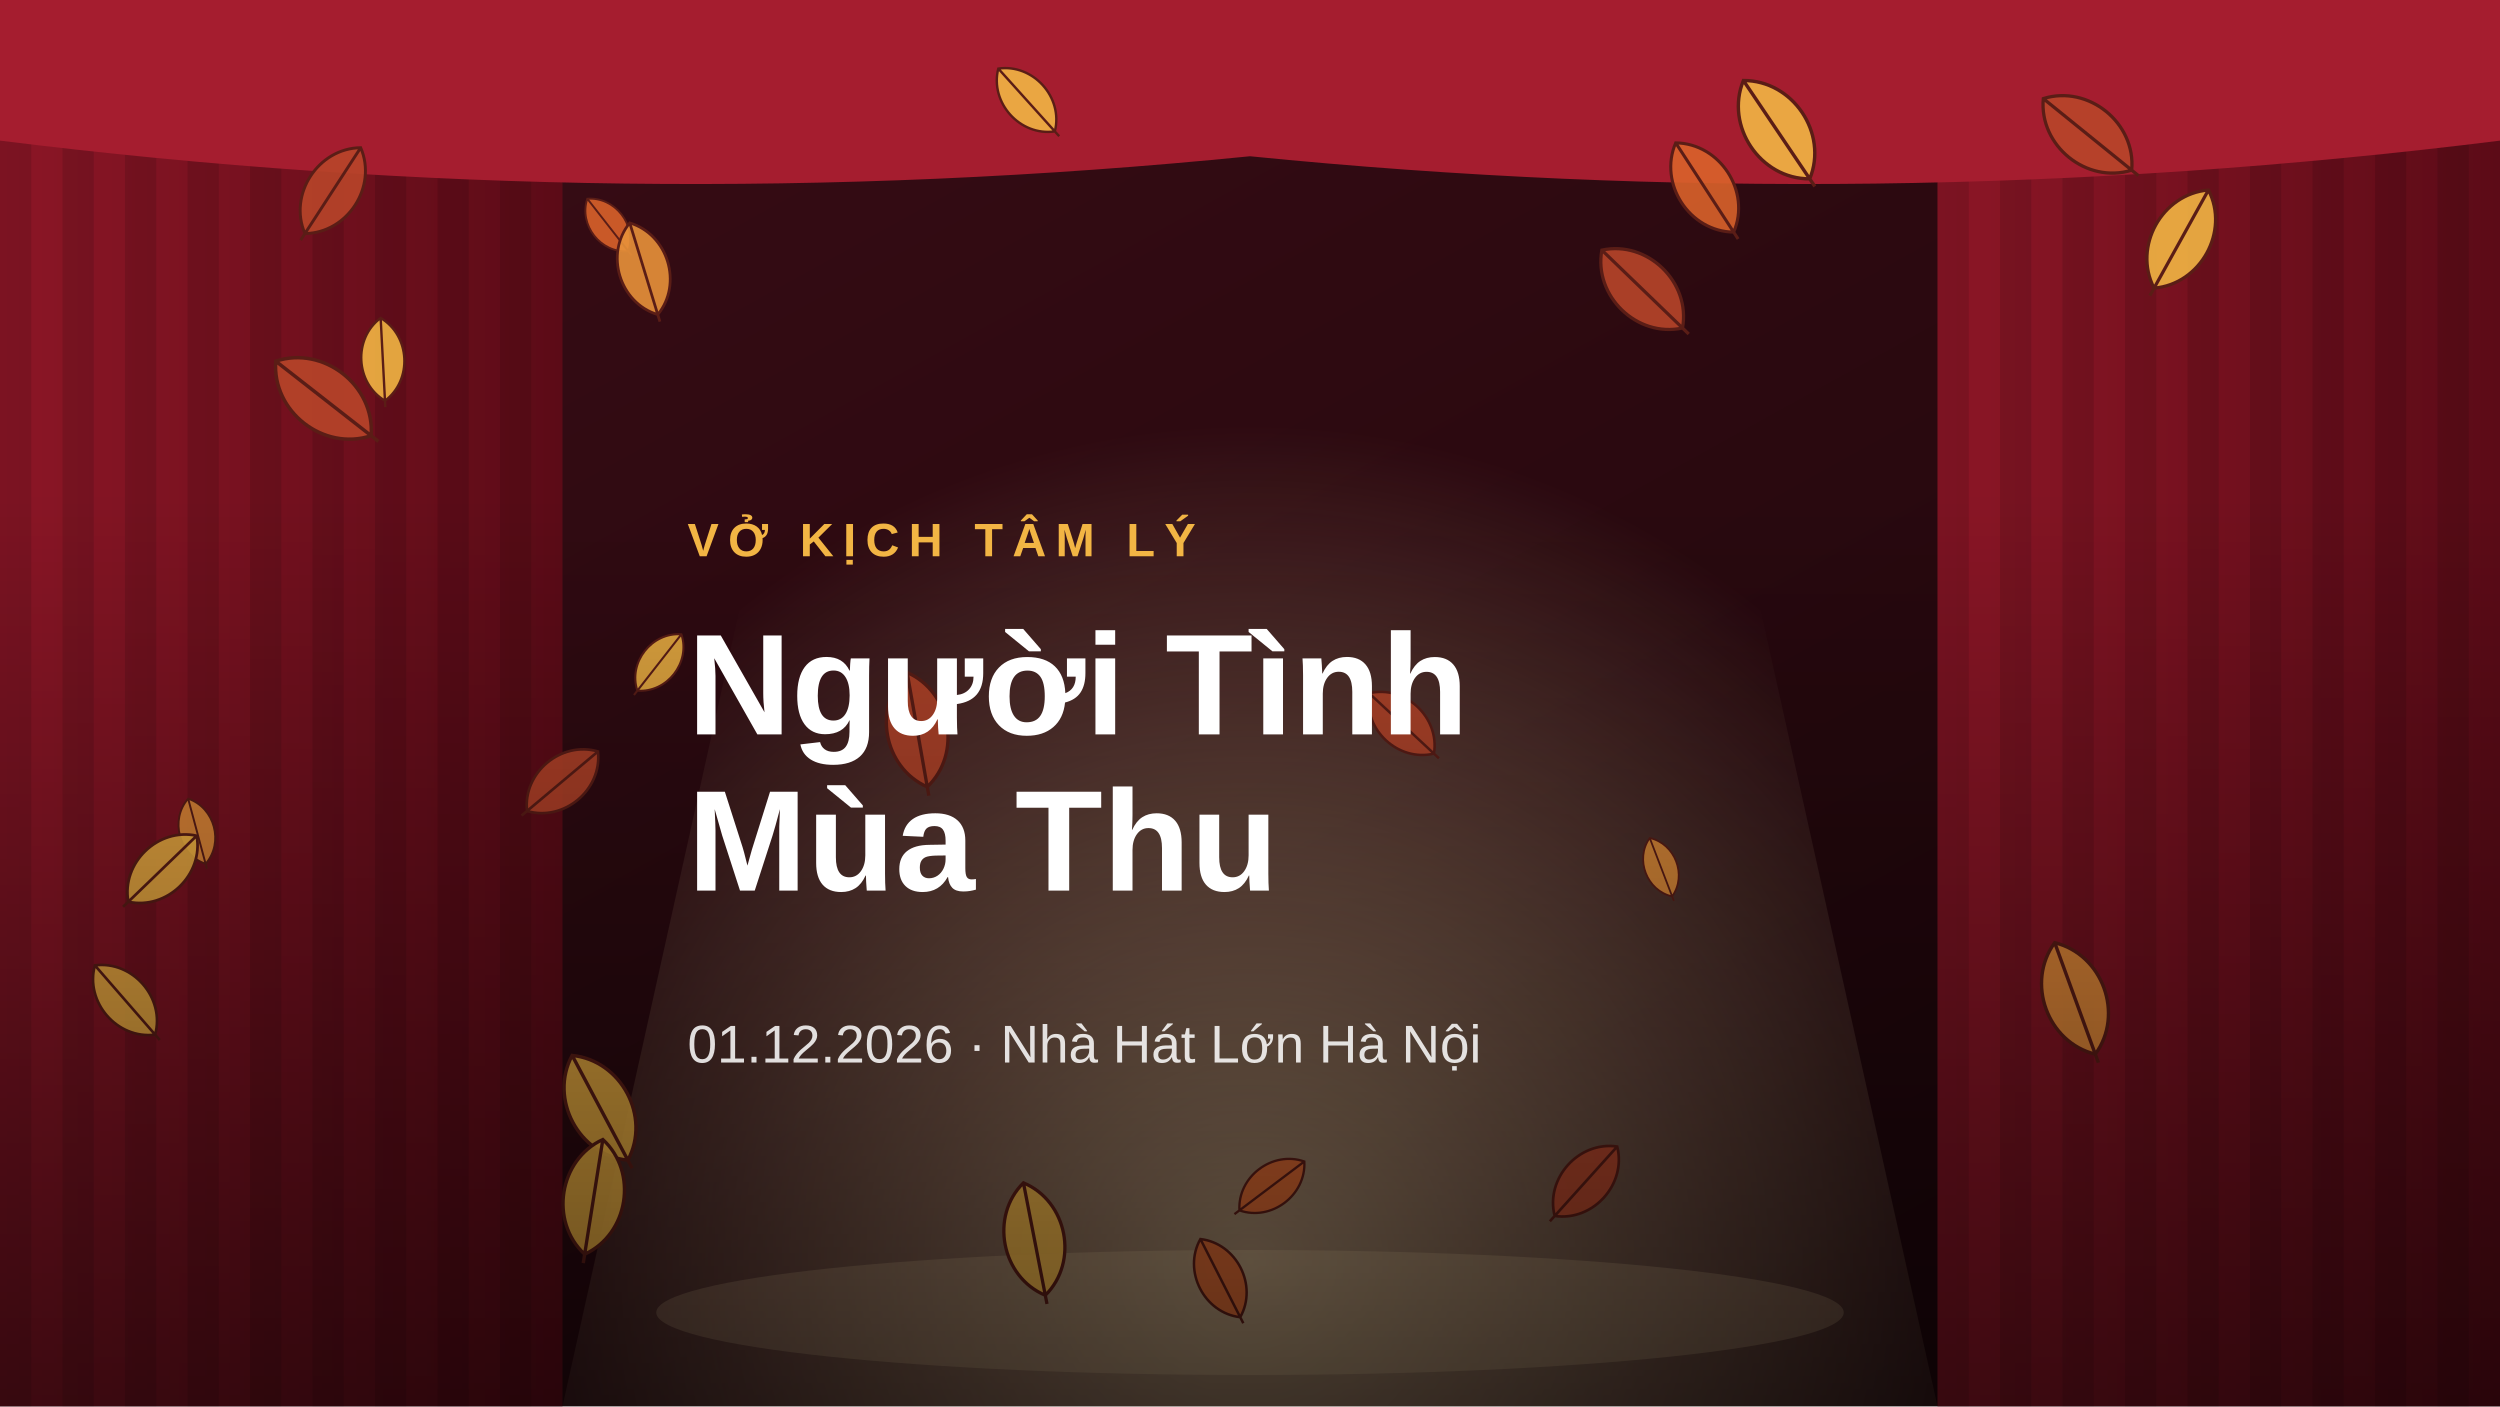
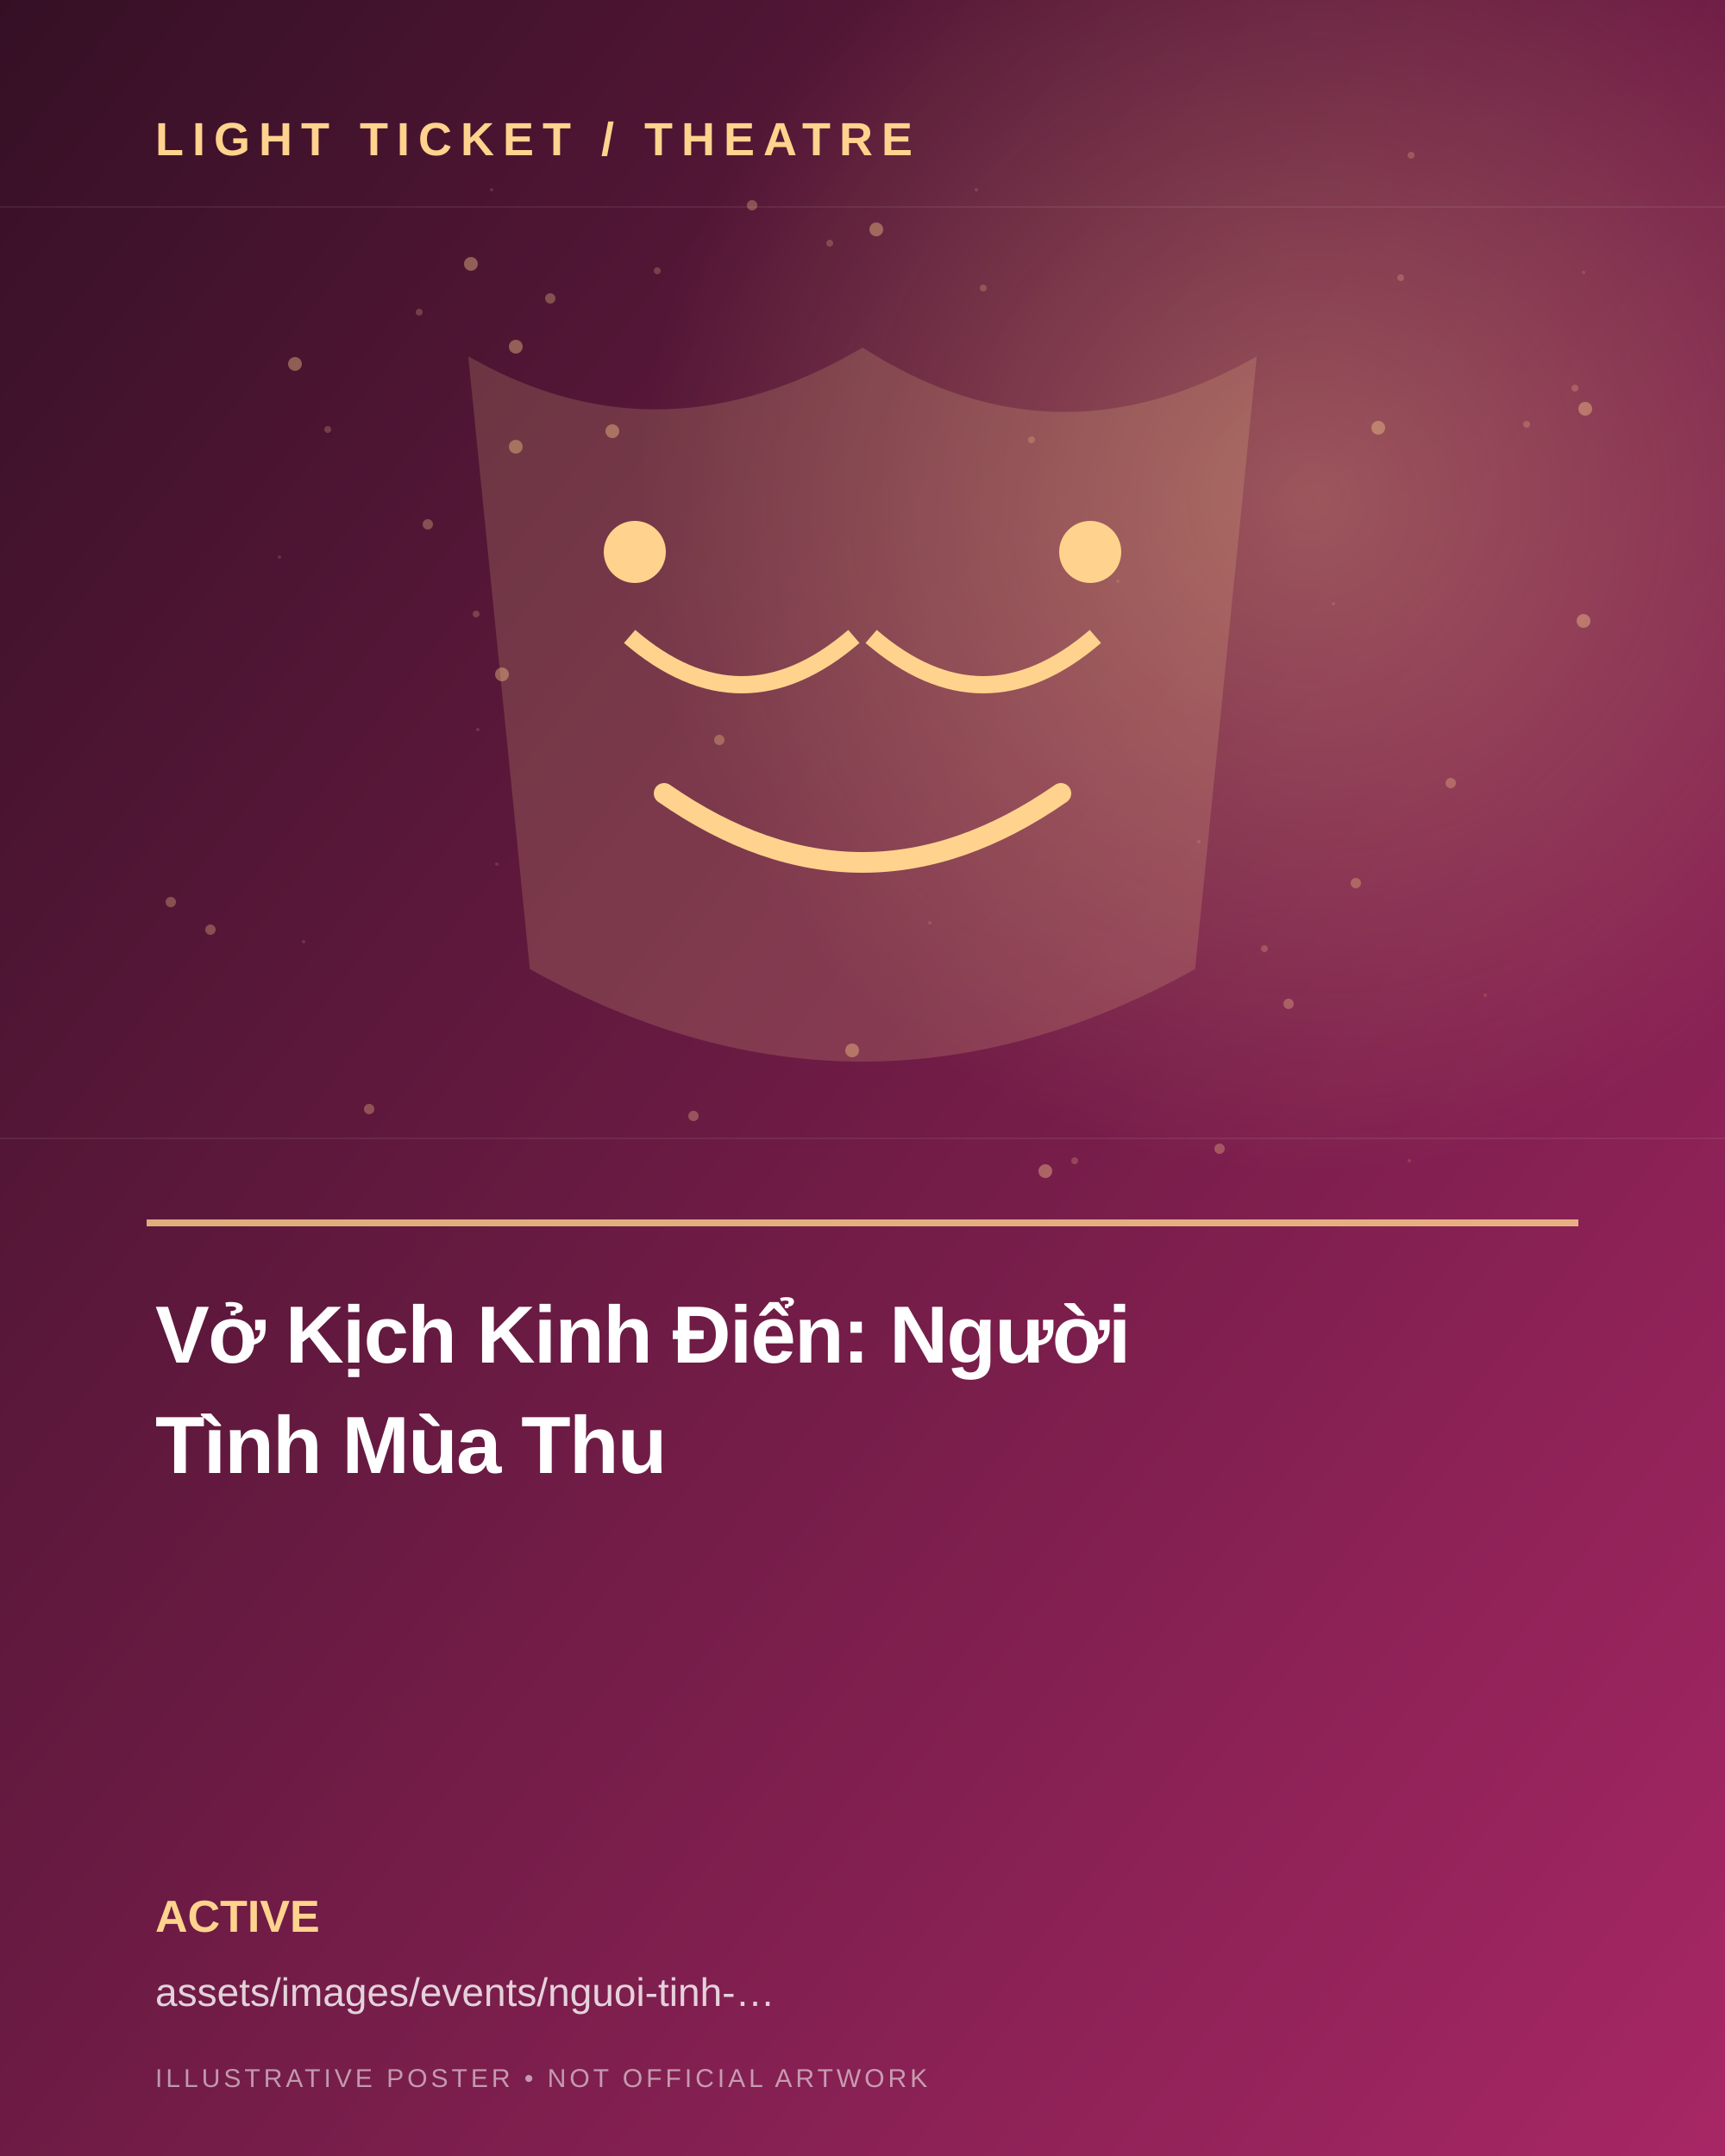
- <svg xmlns="http://www.w3.org/2000/svg" width="1600" height="900" viewBox="0 0 1600 900">
+ <svg xmlns="http://www.w3.org/2000/svg" width="1000" height="1250" viewBox="0 0 1000 1250" role="img" aria-label="Poster minh họa: Vở Kịch Kinh Điển: Người Tình Mùa Thu">
  <defs>
-     <linearGradient id="bg2" x1="0" y1="0" x2="1" y2="1">
-       <stop offset="0" stop-color="#3b0d16" />
-       <stop offset="1" stop-color="#1a0509" />
+     <linearGradient id="g" x1="0" y1="0" x2="1" y2="1">
+       <stop stop-color="#351025" />
+       <stop offset="1" stop-color="#a72765" />
    </linearGradient>
-     <linearGradient id="curtain" x1="0" y1="0" x2="1" y2="0">
-       <stop offset="0" stop-color="#8c1626" />
-       <stop offset="1" stop-color="#5c0b17" />
-     </linearGradient>
-     <radialGradient id="spot" cx=".5" cy=".9" r=".6">
-       <stop offset="0" stop-color="#ffe7b0" stop-opacity=".55" />
-       <stop offset="1" stop-color="#ffe7b0" stop-opacity="0" />
+     <radialGradient id="glow">
+       <stop stop-color="#ffd38d" stop-opacity=".32" />
+       <stop offset="1" stop-color="#ffd38d" stop-opacity="0" />
    </radialGradient>
-     <linearGradient id="shade" x1="0" y1="0" x2="0" y2="1">
-       <stop offset=".35" stop-color="#000" stop-opacity="0" />
-       <stop offset="1" stop-color="#000" stop-opacity=".55" />
-     </linearGradient>
  </defs>
-   <rect width="1600" height="900" fill="url(#bg2)" />
-   <path d="M560 0 L1040 0 L1240 900 L360 900 Z" fill="url(#spot)" />
-   <ellipse cx="800" cy="840" rx="380" ry="40" fill="#ffe7b0" fill-opacity=".18" />
-   <rect x="0" y="0" width="360" height="900" fill="url(#curtain)" />
-   <rect x="1240" y="0" width="360" height="900" fill="url(#curtain)" />
-   <rect x="0" y="0" width="20" height="900" fill="#000" fill-opacity=".12" />
-   <rect x="40" y="0" width="20" height="900" fill="#000" fill-opacity=".12" />
-   <rect x="80" y="0" width="20" height="900" fill="#000" fill-opacity=".12" />
-   <rect x="120" y="0" width="20" height="900" fill="#000" fill-opacity=".12" />
-   <rect x="160" y="0" width="20" height="900" fill="#000" fill-opacity=".12" />
-   <rect x="200" y="0" width="20" height="900" fill="#000" fill-opacity=".12" />
-   <rect x="240" y="0" width="20" height="900" fill="#000" fill-opacity=".12" />
-   <rect x="280" y="0" width="20" height="900" fill="#000" fill-opacity=".12" />
-   <rect x="320" y="0" width="20" height="900" fill="#000" fill-opacity=".12" />
-   <rect x="1240" y="0" width="20" height="900" fill="#000" fill-opacity=".12" />
-   <rect x="1280" y="0" width="20" height="900" fill="#000" fill-opacity=".12" />
-   <rect x="1320" y="0" width="20" height="900" fill="#000" fill-opacity=".12" />
-   <rect x="1360" y="0" width="20" height="900" fill="#000" fill-opacity=".12" />
-   <rect x="1400" y="0" width="20" height="900" fill="#000" fill-opacity=".12" />
-   <rect x="1440" y="0" width="20" height="900" fill="#000" fill-opacity=".12" />
-   <rect x="1480" y="0" width="20" height="900" fill="#000" fill-opacity=".12" />
-   <rect x="1520" y="0" width="20" height="900" fill="#000" fill-opacity=".12" />
-   <rect x="1560" y="0" width="20" height="900" fill="#000" fill-opacity=".12" />
-   <path d="M0 0 H1600 V90 Q1200 140 800 100 Q400 140 0 90 Z" fill="#a51d2f" />
-   <path transform="translate(213 122) rotate(33) scale(1.26)" d="M0 -26 C18 -14 18 14 0 26 C-18 14 -18 -14 0 -26 Z M0 -26 L0 30" fill="#b8452a" stroke="#5a1d16" stroke-width="1.5" fill-opacity=".9" />
-   <path transform="translate(662 793) rotate(-11) scale(1.41)" d="M0 -26 C18 -14 18 14 0 26 C-18 14 -18 -14 0 -26 Z M0 -26 L0 30" fill="#f2b544" stroke="#5a1d16" stroke-width="1.5" fill-opacity=".9" />
-   <path transform="translate(126 532) rotate(-15) scale(0.83)" d="M0 -26 C18 -14 18 14 0 26 C-18 14 -18 -14 0 -26 Z M0 -26 L0 30" fill="#e8913a" stroke="#5a1d16" stroke-width="1.5" fill-opacity=".9" />
-   <path transform="translate(1091 120) rotate(-33) scale(1.31)" d="M0 -26 C18 -14 18 14 0 26 C-18 14 -18 -14 0 -26 Z M0 -26 L0 30" fill="#d9622b" stroke="#5a1d16" stroke-width="1.5" fill-opacity=".9" />
-   <path transform="translate(587 467) rotate(-10) scale(1.43)" d="M0 -26 C18 -14 18 14 0 26 C-18 14 -18 -14 0 -26 Z M0 -26 L0 30" fill="#b8452a" stroke="#5a1d16" stroke-width="1.5" fill-opacity=".9" />
-   <path transform="translate(245 230) rotate(-3) scale(1.02)" d="M0 -26 C18 -14 18 14 0 26 C-18 14 -18 -14 0 -26 Z M0 -26 L0 30" fill="#f2b544" stroke="#5a1d16" stroke-width="1.5" fill-opacity=".9" />
-   <path transform="translate(360 500) rotate(50) scale(1.14)" d="M0 -26 C18 -14 18 14 0 26 C-18 14 -18 -14 0 -26 Z M0 -26 L0 30" fill="#b8452a" stroke="#5a1d16" stroke-width="1.5" fill-opacity=".9" />
-   <path transform="translate(814 759) rotate(53) scale(1.00)" d="M0 -26 C18 -14 18 14 0 26 C-18 14 -18 -14 0 -26 Z M0 -26 L0 30" fill="#d9622b" stroke="#5a1d16" stroke-width="1.5" fill-opacity=".9" />
-   <path transform="translate(389 144) rotate(-38) scale(0.82)" d="M0 -26 C18 -14 18 14 0 26 C-18 14 -18 -14 0 -26 Z M0 -26 L0 30" fill="#d9622b" stroke="#5a1d16" stroke-width="1.5" fill-opacity=".9" />
-   <path transform="translate(104 556) rotate(46) scale(1.17)" d="M0 -26 C18 -14 18 14 0 26 C-18 14 -18 -14 0 -26 Z M0 -26 L0 30" fill="#f2b544" stroke="#5a1d16" stroke-width="1.5" fill-opacity=".9" />
-   <path transform="translate(657 64) rotate(-42) scale(1.04)" d="M0 -26 C18 -14 18 14 0 26 C-18 14 -18 -14 0 -26 Z M0 -26 L0 30" fill="#f2b544" stroke="#5a1d16" stroke-width="1.5" fill-opacity=".9" />
-   <path transform="translate(1328 639) rotate(-20) scale(1.46)" d="M0 -26 C18 -14 18 14 0 26 C-18 14 -18 -14 0 -26 Z M0 -26 L0 30" fill="#e8913a" stroke="#5a1d16" stroke-width="1.5" fill-opacity=".9" />
-   <path transform="translate(1015 756) rotate(42) scale(1.15)" d="M0 -26 C18 -14 18 14 0 26 C-18 14 -18 -14 0 -26 Z M0 -26 L0 30" fill="#b8452a" stroke="#5a1d16" stroke-width="1.5" fill-opacity=".9" />
-   <path transform="translate(897 463) rotate(-47) scale(1.09)" d="M0 -26 C18 -14 18 14 0 26 C-18 14 -18 -14 0 -26 Z M0 -26 L0 30" fill="#b8452a" stroke="#5a1d16" stroke-width="1.5" fill-opacity=".9" />
-   <path transform="translate(207 255) rotate(-52) scale(1.49)" d="M0 -26 C18 -14 18 14 0 26 C-18 14 -18 -14 0 -26 Z M0 -26 L0 30" fill="#b8452a" stroke="#5a1d16" stroke-width="1.5" fill-opacity=".9" />
-   <path transform="translate(412 172) rotate(-17) scale(1.18)" d="M0 -26 C18 -14 18 14 0 26 C-18 14 -18 -14 0 -26 Z M0 -26 L0 30" fill="#e8913a" stroke="#5a1d16" stroke-width="1.5" fill-opacity=".9" />
-   <path transform="translate(80 640) rotate(-41) scale(1.13)" d="M0 -26 C18 -14 18 14 0 26 C-18 14 -18 -14 0 -26 Z M0 -26 L0 30" fill="#f2b544" stroke="#5a1d16" stroke-width="1.5" fill-opacity=".9" />
-   <path transform="translate(1336 86) rotate(-51) scale(1.40)" d="M0 -26 C18 -14 18 14 0 26 C-18 14 -18 -14 0 -26 Z M0 -26 L0 30" fill="#b8452a" stroke="#5a1d16" stroke-width="1.5" fill-opacity=".9" />
-   <path transform="translate(384 709) rotate(-28) scale(1.46)" d="M0 -26 C18 -14 18 14 0 26 C-18 14 -18 -14 0 -26 Z M0 -26 L0 30" fill="#f2b544" stroke="#5a1d16" stroke-width="1.5" fill-opacity=".9" />
-   <path transform="translate(1051 185) rotate(-46) scale(1.38)" d="M0 -26 C18 -14 18 14 0 26 C-18 14 -18 -14 0 -26 Z M0 -26 L0 30" fill="#b8452a" stroke="#5a1d16" stroke-width="1.5" fill-opacity=".9" />
-   <path transform="translate(1063 555) rotate(-21) scale(0.77)" d="M0 -26 C18 -14 18 14 0 26 C-18 14 -18 -14 0 -26 Z M0 -26 L0 30" fill="#e8913a" stroke="#5a1d16" stroke-width="1.5" fill-opacity=".9" />
-   <path transform="translate(781 818) rotate(-27) scale(1.08)" d="M0 -26 C18 -14 18 14 0 26 C-18 14 -18 -14 0 -26 Z M0 -26 L0 30" fill="#d9622b" stroke="#5a1d16" stroke-width="1.5" fill-opacity=".9" />
-   <path transform="translate(1137 83) rotate(-34) scale(1.46)" d="M0 -26 C18 -14 18 14 0 26 C-18 14 -18 -14 0 -26 Z M0 -26 L0 30" fill="#f2b544" stroke="#5a1d16" stroke-width="1.5" fill-opacity=".9" />
-   <path transform="translate(380 766) rotate(9) scale(1.43)" d="M0 -26 C18 -14 18 14 0 26 C-18 14 -18 -14 0 -26 Z M0 -26 L0 30" fill="#f2b544" stroke="#5a1d16" stroke-width="1.5" fill-opacity=".9" />
-   <path transform="translate(1396 153) rotate(29) scale(1.38)" d="M0 -26 C18 -14 18 14 0 26 C-18 14 -18 -14 0 -26 Z M0 -26 L0 30" fill="#f2b544" stroke="#5a1d16" stroke-width="1.5" fill-opacity=".9" />
-   <path transform="translate(422 424) rotate(38) scale(0.88)" d="M0 -26 C18 -14 18 14 0 26 C-18 14 -18 -14 0 -26 Z M0 -26 L0 30" fill="#f2b544" stroke="#5a1d16" stroke-width="1.5" fill-opacity=".9" />
-   <rect width="1600" height="900" fill="url(#shade)" />
-   <text x="440" y="356" font-family="'Be Vietnam Pro','Segoe UI',Arial,sans-serif" font-size="30" font-weight="700" letter-spacing="6" fill="#f2b544">VỞ KỊCH TÂM LÝ</text>
-   <text x="440" y="470" font-family="'Be Vietnam Pro','Segoe UI',Arial,sans-serif" font-size="92" font-weight="800" fill="#fff">Người Tình</text>
-   <text x="440" y="570" font-family="'Be Vietnam Pro','Segoe UI',Arial,sans-serif" font-size="92" font-weight="800" fill="#fff">Mùa Thu</text>
-   <text x="440" y="680" font-family="'Be Vietnam Pro','Segoe UI',Arial,sans-serif" font-size="34" font-weight="500" fill="#fff" fill-opacity=".85">01.12.2026  ·  Nhà Hát Lớn Hà Nội</text>
+   <rect width="1000" height="1250" fill="url(#g)" />
+   <circle cx="760" cy="290" r="390" fill="url(#glow)" />
+   <path d="M0 120H1000 M0 660H1000" stroke="white" stroke-opacity=".07" />
+   <circle cx="539" cy="535" r="1" fill="#ffd38d" opacity="0.15" />
+   <circle cx="276" cy="356" r="2" fill="#ffd38d" opacity="0.23" />
+   <circle cx="122" cy="539" r="3" fill="#ffd38d" opacity="0.31" />
+   <circle cx="273" cy="153" r="4" fill="#ffd38d" opacity="0.39" />
+   <circle cx="176" cy="546" r="1" fill="#ffd38d" opacity="0.15" />
+   <circle cx="570" cy="167" r="2" fill="#ffd38d" opacity="0.23" />
+   <circle cx="747" cy="582" r="3" fill="#ffd38d" opacity="0.31" />
+   <circle cx="494" cy="609" r="4" fill="#ffd38d" opacity="0.39" />
+   <circle cx="648" cy="337" r="1" fill="#ffd38d" opacity="0.15" />
+   <circle cx="481" cy="141" r="2" fill="#ffd38d" opacity="0.23" />
+   <circle cx="417" cy="429" r="3" fill="#ffd38d" opacity="0.31" />
+   <circle cx="299" cy="201" r="4" fill="#ffd38d" opacity="0.39" />
+   <circle cx="918" cy="158" r="1" fill="#ffd38d" opacity="0.15" />
+   <circle cx="598" cy="255" r="2" fill="#ffd38d" opacity="0.23" />
+   <circle cx="786" cy="512" r="3" fill="#ffd38d" opacity="0.31" />
+   <circle cx="291" cy="391" r="4" fill="#ffd38d" opacity="0.39" />
+   <circle cx="861" cy="577" r="1" fill="#ffd38d" opacity="0.15" />
+   <circle cx="733" cy="550" r="2" fill="#ffd38d" opacity="0.23" />
+   <circle cx="402" cy="647" r="3" fill="#ffd38d" opacity="0.31" />
+   <circle cx="918" cy="360" r="4" fill="#ffd38d" opacity="0.39" />
+   <circle cx="285" cy="110" r="1" fill="#ffd38d" opacity="0.15" />
+   <circle cx="885" cy="246" r="2" fill="#ffd38d" opacity="0.23" />
+   <circle cx="248" cy="304" r="3" fill="#ffd38d" opacity="0.31" />
+   <circle cx="799" cy="248" r="4" fill="#ffd38d" opacity="0.39" />
+   <circle cx="773" cy="350" r="1" fill="#ffd38d" opacity="0.15" />
+   <circle cx="818" cy="90" r="2" fill="#ffd38d" opacity="0.23" />
+   <circle cx="319" cy="173" r="3" fill="#ffd38d" opacity="0.31" />
+   <circle cx="299" cy="259" r="4" fill="#ffd38d" opacity="0.39" />
+   <circle cx="817" cy="673" r="1" fill="#ffd38d" opacity="0.15" />
+   <circle cx="381" cy="157" r="2" fill="#ffd38d" opacity="0.23" />
+   <circle cx="99" cy="523" r="3" fill="#ffd38d" opacity="0.31" />
+   <circle cx="919" cy="237" r="4" fill="#ffd38d" opacity="0.39" />
+   <circle cx="162" cy="323" r="1" fill="#ffd38d" opacity="0.15" />
+   <circle cx="190" cy="249" r="2" fill="#ffd38d" opacity="0.23" />
+   <circle cx="214" cy="643" r="3" fill="#ffd38d" opacity="0.31" />
+   <circle cx="606" cy="679" r="4" fill="#ffd38d" opacity="0.39" />
+   <circle cx="288" cy="501" r="1" fill="#ffd38d" opacity="0.15" />
+   <circle cx="243" cy="181" r="2" fill="#ffd38d" opacity="0.23" />
+   <circle cx="841" cy="454" r="3" fill="#ffd38d" opacity="0.31" />
+   <circle cx="508" cy="133" r="4" fill="#ffd38d" opacity="0.39" />
+   <circle cx="566" cy="110" r="1" fill="#ffd38d" opacity="0.15" />
+   <circle cx="812" cy="161" r="2" fill="#ffd38d" opacity="0.23" />
+   <circle cx="707" cy="666" r="3" fill="#ffd38d" opacity="0.31" />
+   <circle cx="171" cy="211" r="4" fill="#ffd38d" opacity="0.39" />
+   <circle cx="695" cy="488" r="1" fill="#ffd38d" opacity="0.15" />
+   <circle cx="913" cy="225" r="2" fill="#ffd38d" opacity="0.23" />
+   <circle cx="436" cy="119" r="3" fill="#ffd38d" opacity="0.31" />
+   <circle cx="355" cy="250" r="4" fill="#ffd38d" opacity="0.39" />
+   <circle cx="277" cy="423" r="1" fill="#ffd38d" opacity="0.15" />
+   <circle cx="623" cy="673" r="2" fill="#ffd38d" opacity="0.23" />
+   <text x="90" y="90" fill="#ffd38d" font-size="27" font-weight="700" letter-spacing="5" font-family="Arial, DejaVu Sans, sans-serif">LIGHT TICKET   /   THEATRE</text>
+   <path d="M275 212Q385 272 500 205Q610 275 725 212L690 560Q500 665 310 560Z" fill="#ffd38d" opacity=".17" stroke="#ffd38d" stroke-width="6" />
+   <path d="M365 369 Q430 425 495 369 M505 369 Q570 425 635 369" stroke="#ffd38d" stroke-width="10" fill="none" />
+   <path d="M385 460Q500 540 615 460" stroke="#ffd38d" stroke-width="12" fill="none" stroke-linecap="round" />
+   <circle cx="368" cy="320" r="18" fill="#ffd38d" />
+   <circle cx="632" cy="320" r="18" fill="#ffd38d" />
+   <path d="M85 709H915" stroke="#ffd38d" stroke-opacity=".8" stroke-width="4" />
+   <g font-family="Arial, DejaVu Sans, sans-serif">
+     <text x="90" y="790" font-size="47" font-weight="800" letter-spacing="-0.8" fill="white">Vở Kịch Kinh Điển: Người</text>
+     <text x="90" y="854" font-size="47" font-weight="800" letter-spacing="-0.8" fill="white">Tình Mùa Thu</text>
+     <text x="90" y="1120" font-size="26" fill="#ffd38d" font-weight="700">ACTIVE</text>
+     <text x="90" y="1163" font-size="23" fill="#ffffff" opacity=".8">assets/images/events/nguoi-tinh-…</text>
+     <text x="90" y="1210" font-size="15" fill="white" opacity=".55" letter-spacing="2">ILLUSTRATIVE POSTER • NOT OFFICIAL ARTWORK</text>
+   </g>
</svg>
